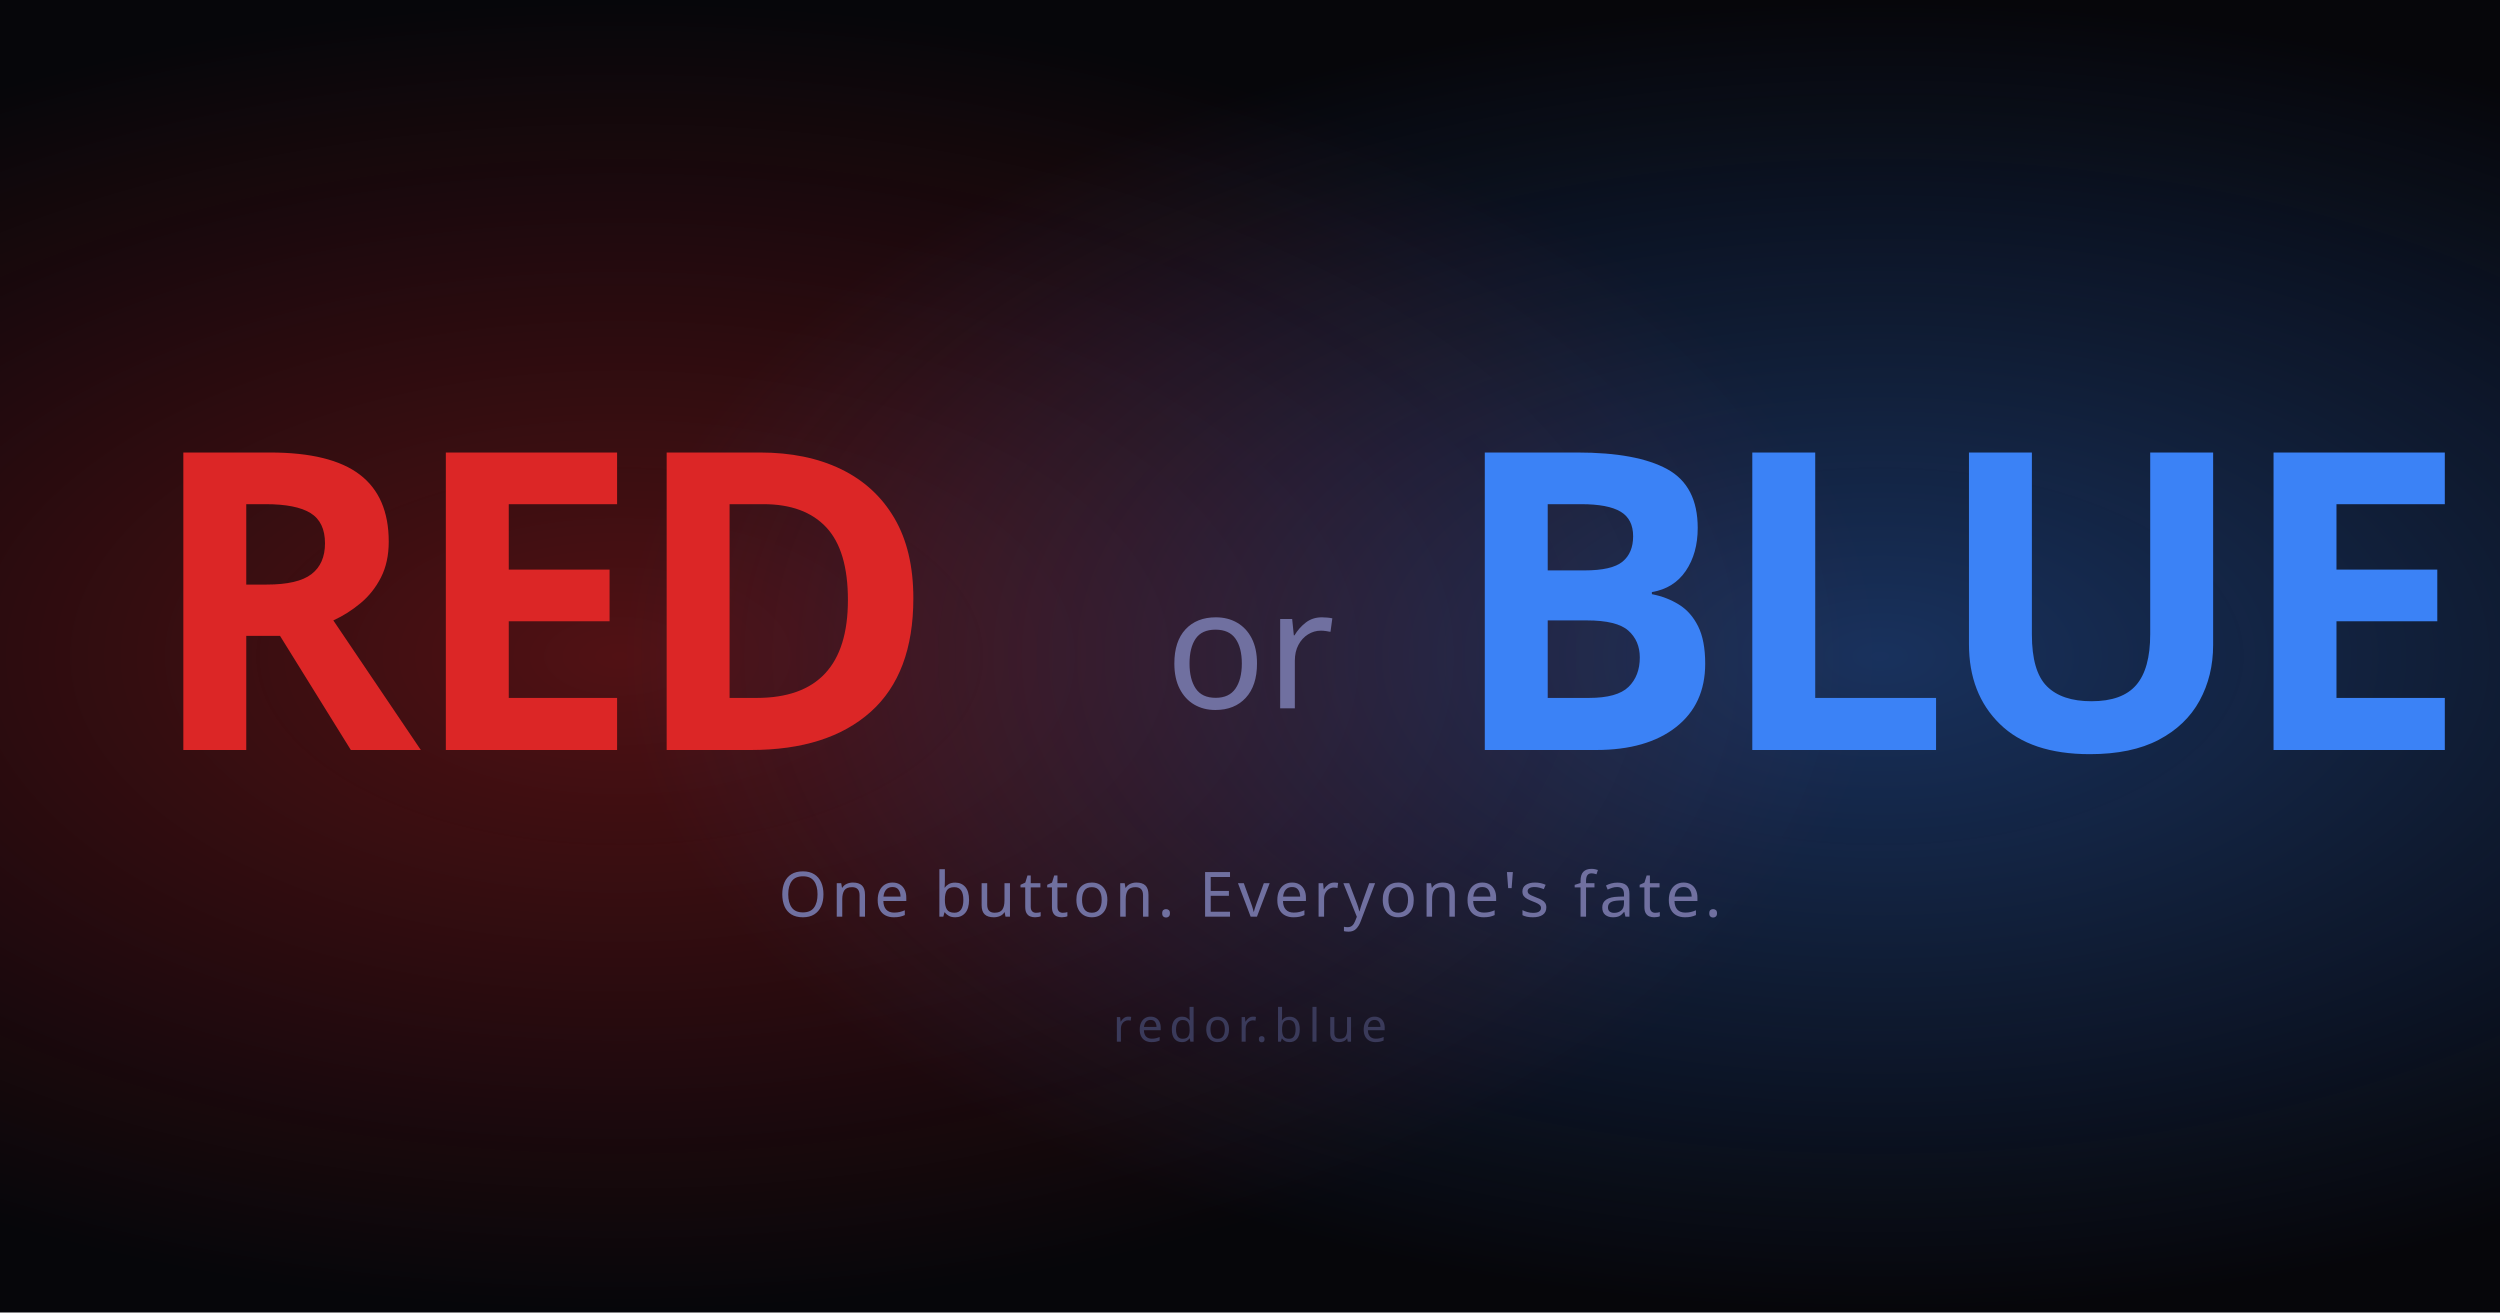
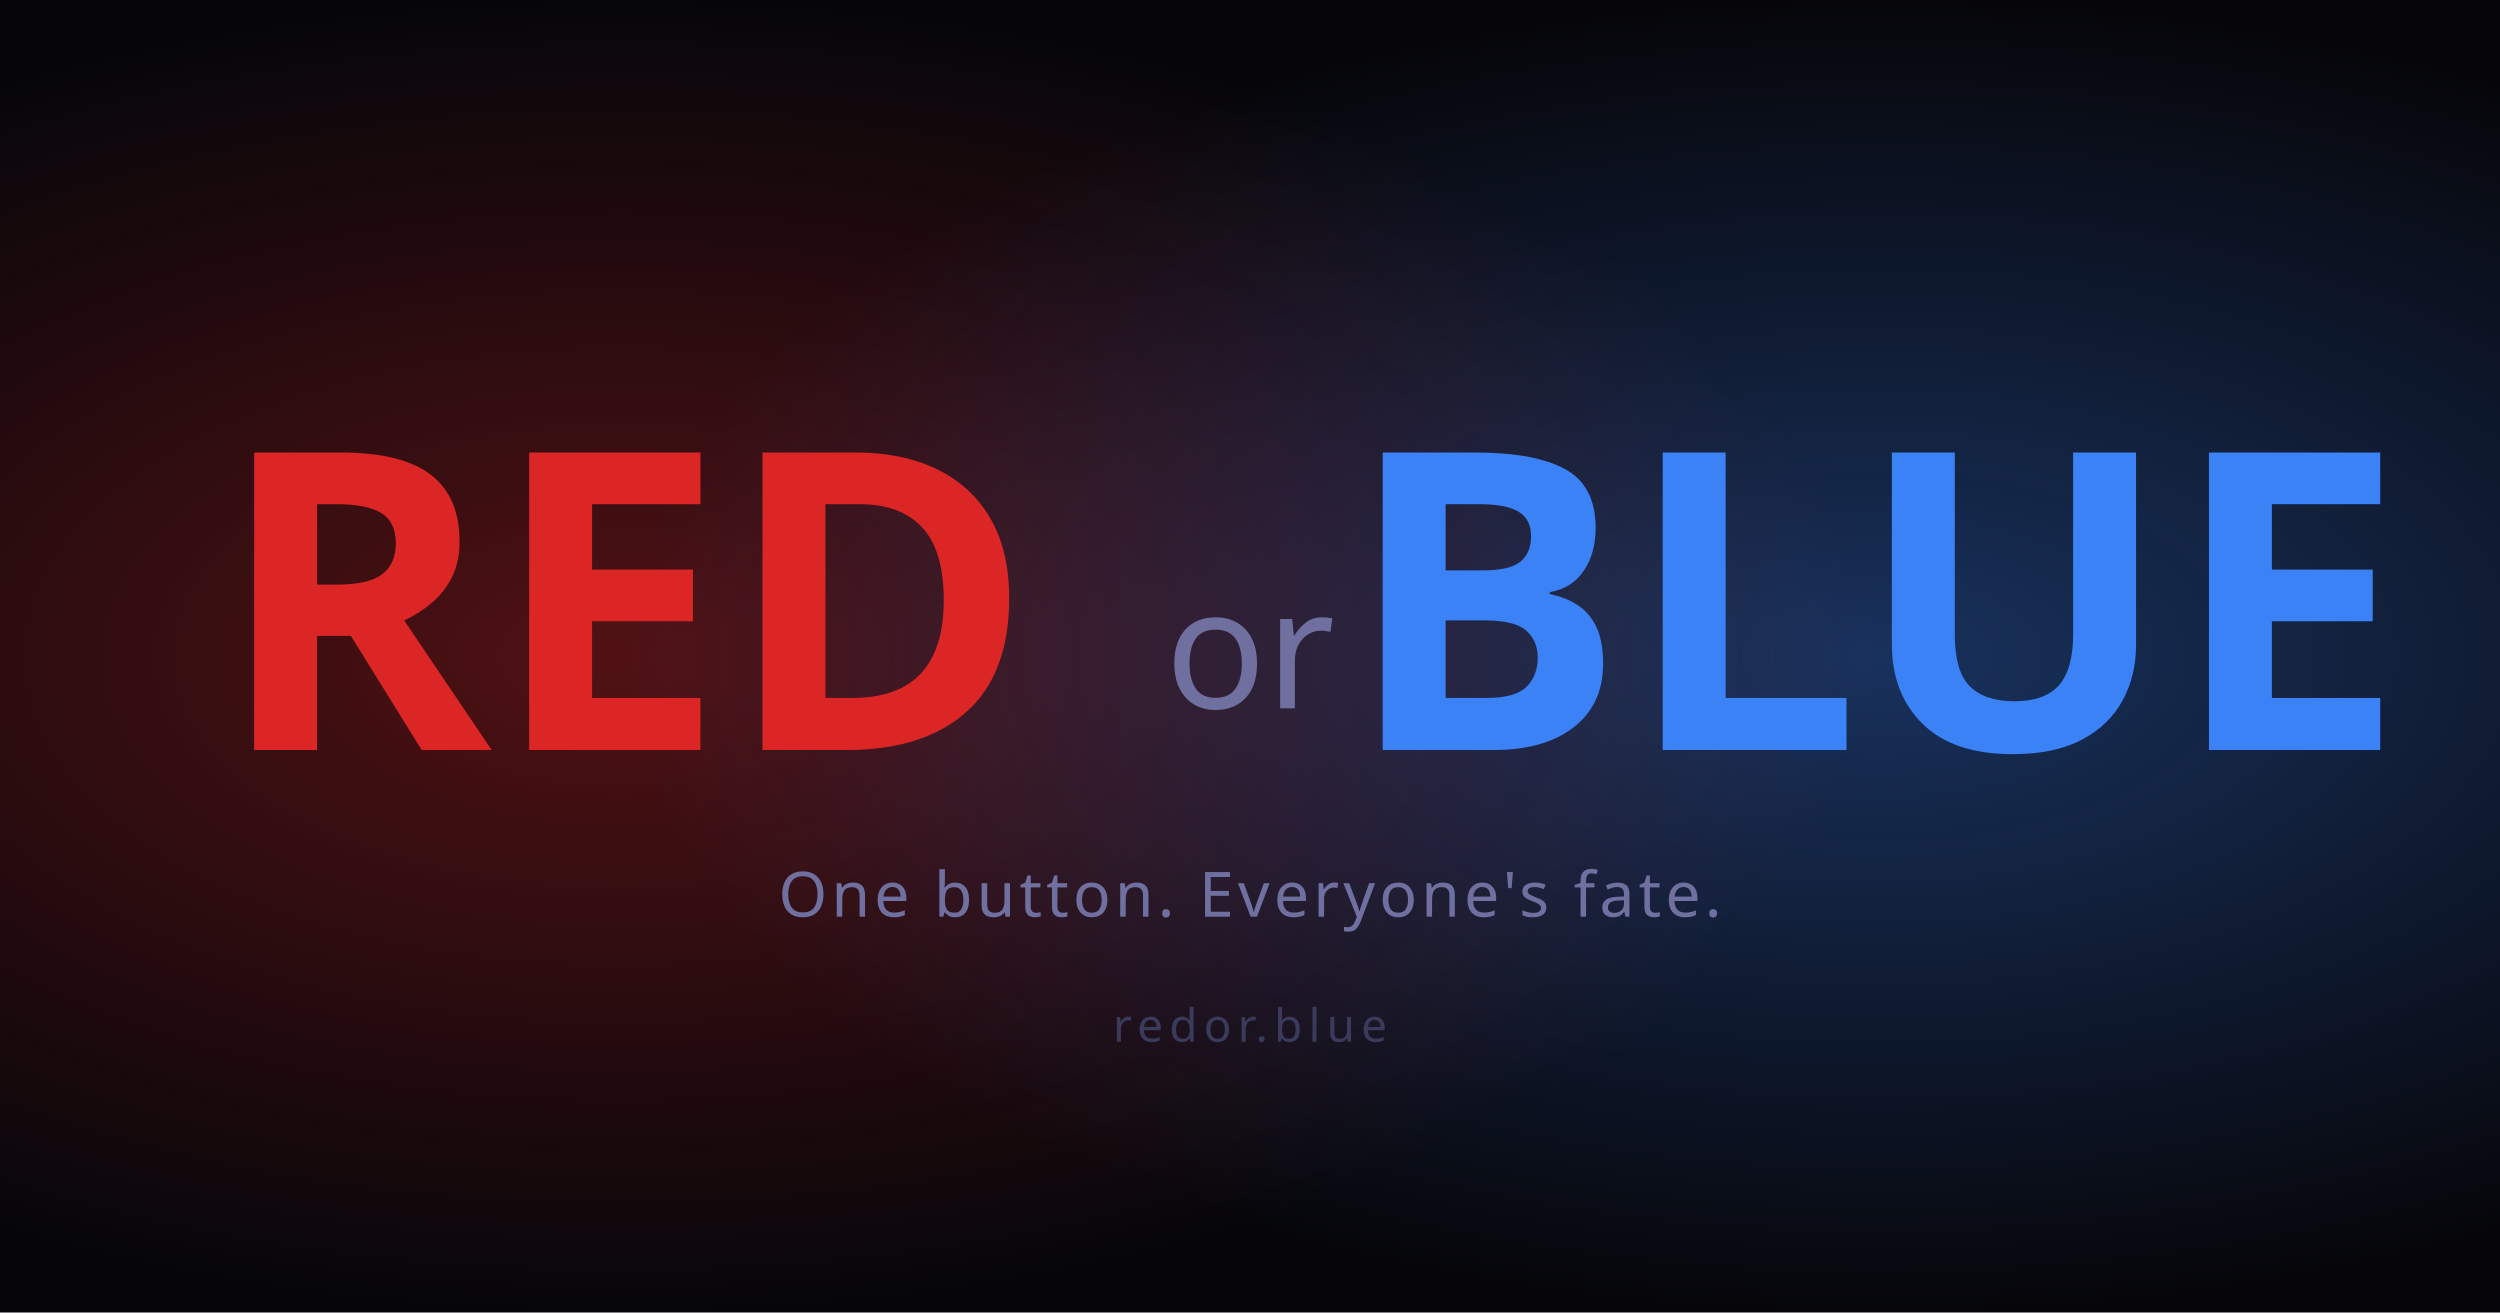
- <svg xmlns="http://www.w3.org/2000/svg" width="1200" height="630" viewBox="0 0 1200 630">
+ <svg xmlns="http://www.w3.org/2000/svg" width="1200" height="630" viewBox="0 0 1200 630" style="max-width:100%;height:auto;display:block">
  <rect width="1200" height="630" fill="#06060a" />
  <radialGradient id="rg" cx="25%" cy="50%" r="50%">
    <stop offset="0%" stop-color="#dc2626" stop-opacity="0.35" />
    <stop offset="100%" stop-color="#dc2626" stop-opacity="0" />
  </radialGradient>
  <rect width="1200" height="630" fill="url(#rg)" />
  <radialGradient id="bg" cx="75%" cy="50%" r="50%">
    <stop offset="0%" stop-color="#3b82f6" stop-opacity="0.35" />
    <stop offset="100%" stop-color="#3b82f6" stop-opacity="0" />
  </radialGradient>
  <rect width="1200" height="630" fill="url(#bg)" />
-   <text x="260" y="360" font-family="system-ui, sans-serif" font-size="200" font-weight="900" fill="#dc2626" text-anchor="middle" letter-spacing="-6">RED</text>
+   <text x="300" y="360" font-family="system-ui, sans-serif" font-size="200" font-weight="900" fill="#dc2626" text-anchor="middle" textLength="480" lengthAdjust="spacingAndGlyphs">RED</text>
  <text x="600" y="340" font-family="system-ui, sans-serif" font-size="80" font-weight="400" fill="#7070a0" text-anchor="middle">or</text>
-   <text x="940" y="360" font-family="system-ui, sans-serif" font-size="200" font-weight="900" fill="#3b82f6" text-anchor="middle" letter-spacing="-6">BLUE</text>
+   <text x="900" y="360" font-family="system-ui, sans-serif" font-size="200" font-weight="900" fill="#3b82f6" text-anchor="middle" textLength="480" lengthAdjust="spacingAndGlyphs">BLUE</text>
  <text x="600" y="440" font-family="system-ui, sans-serif" font-size="30" fill="#7070a0" text-anchor="middle" letter-spacing="2">One button. Everyone's fate.</text>
  <text x="600" y="500" font-family="system-ui, sans-serif" font-size="22" fill="#3a3a5a" text-anchor="middle" letter-spacing="3">redor.blue</text>
</svg>
